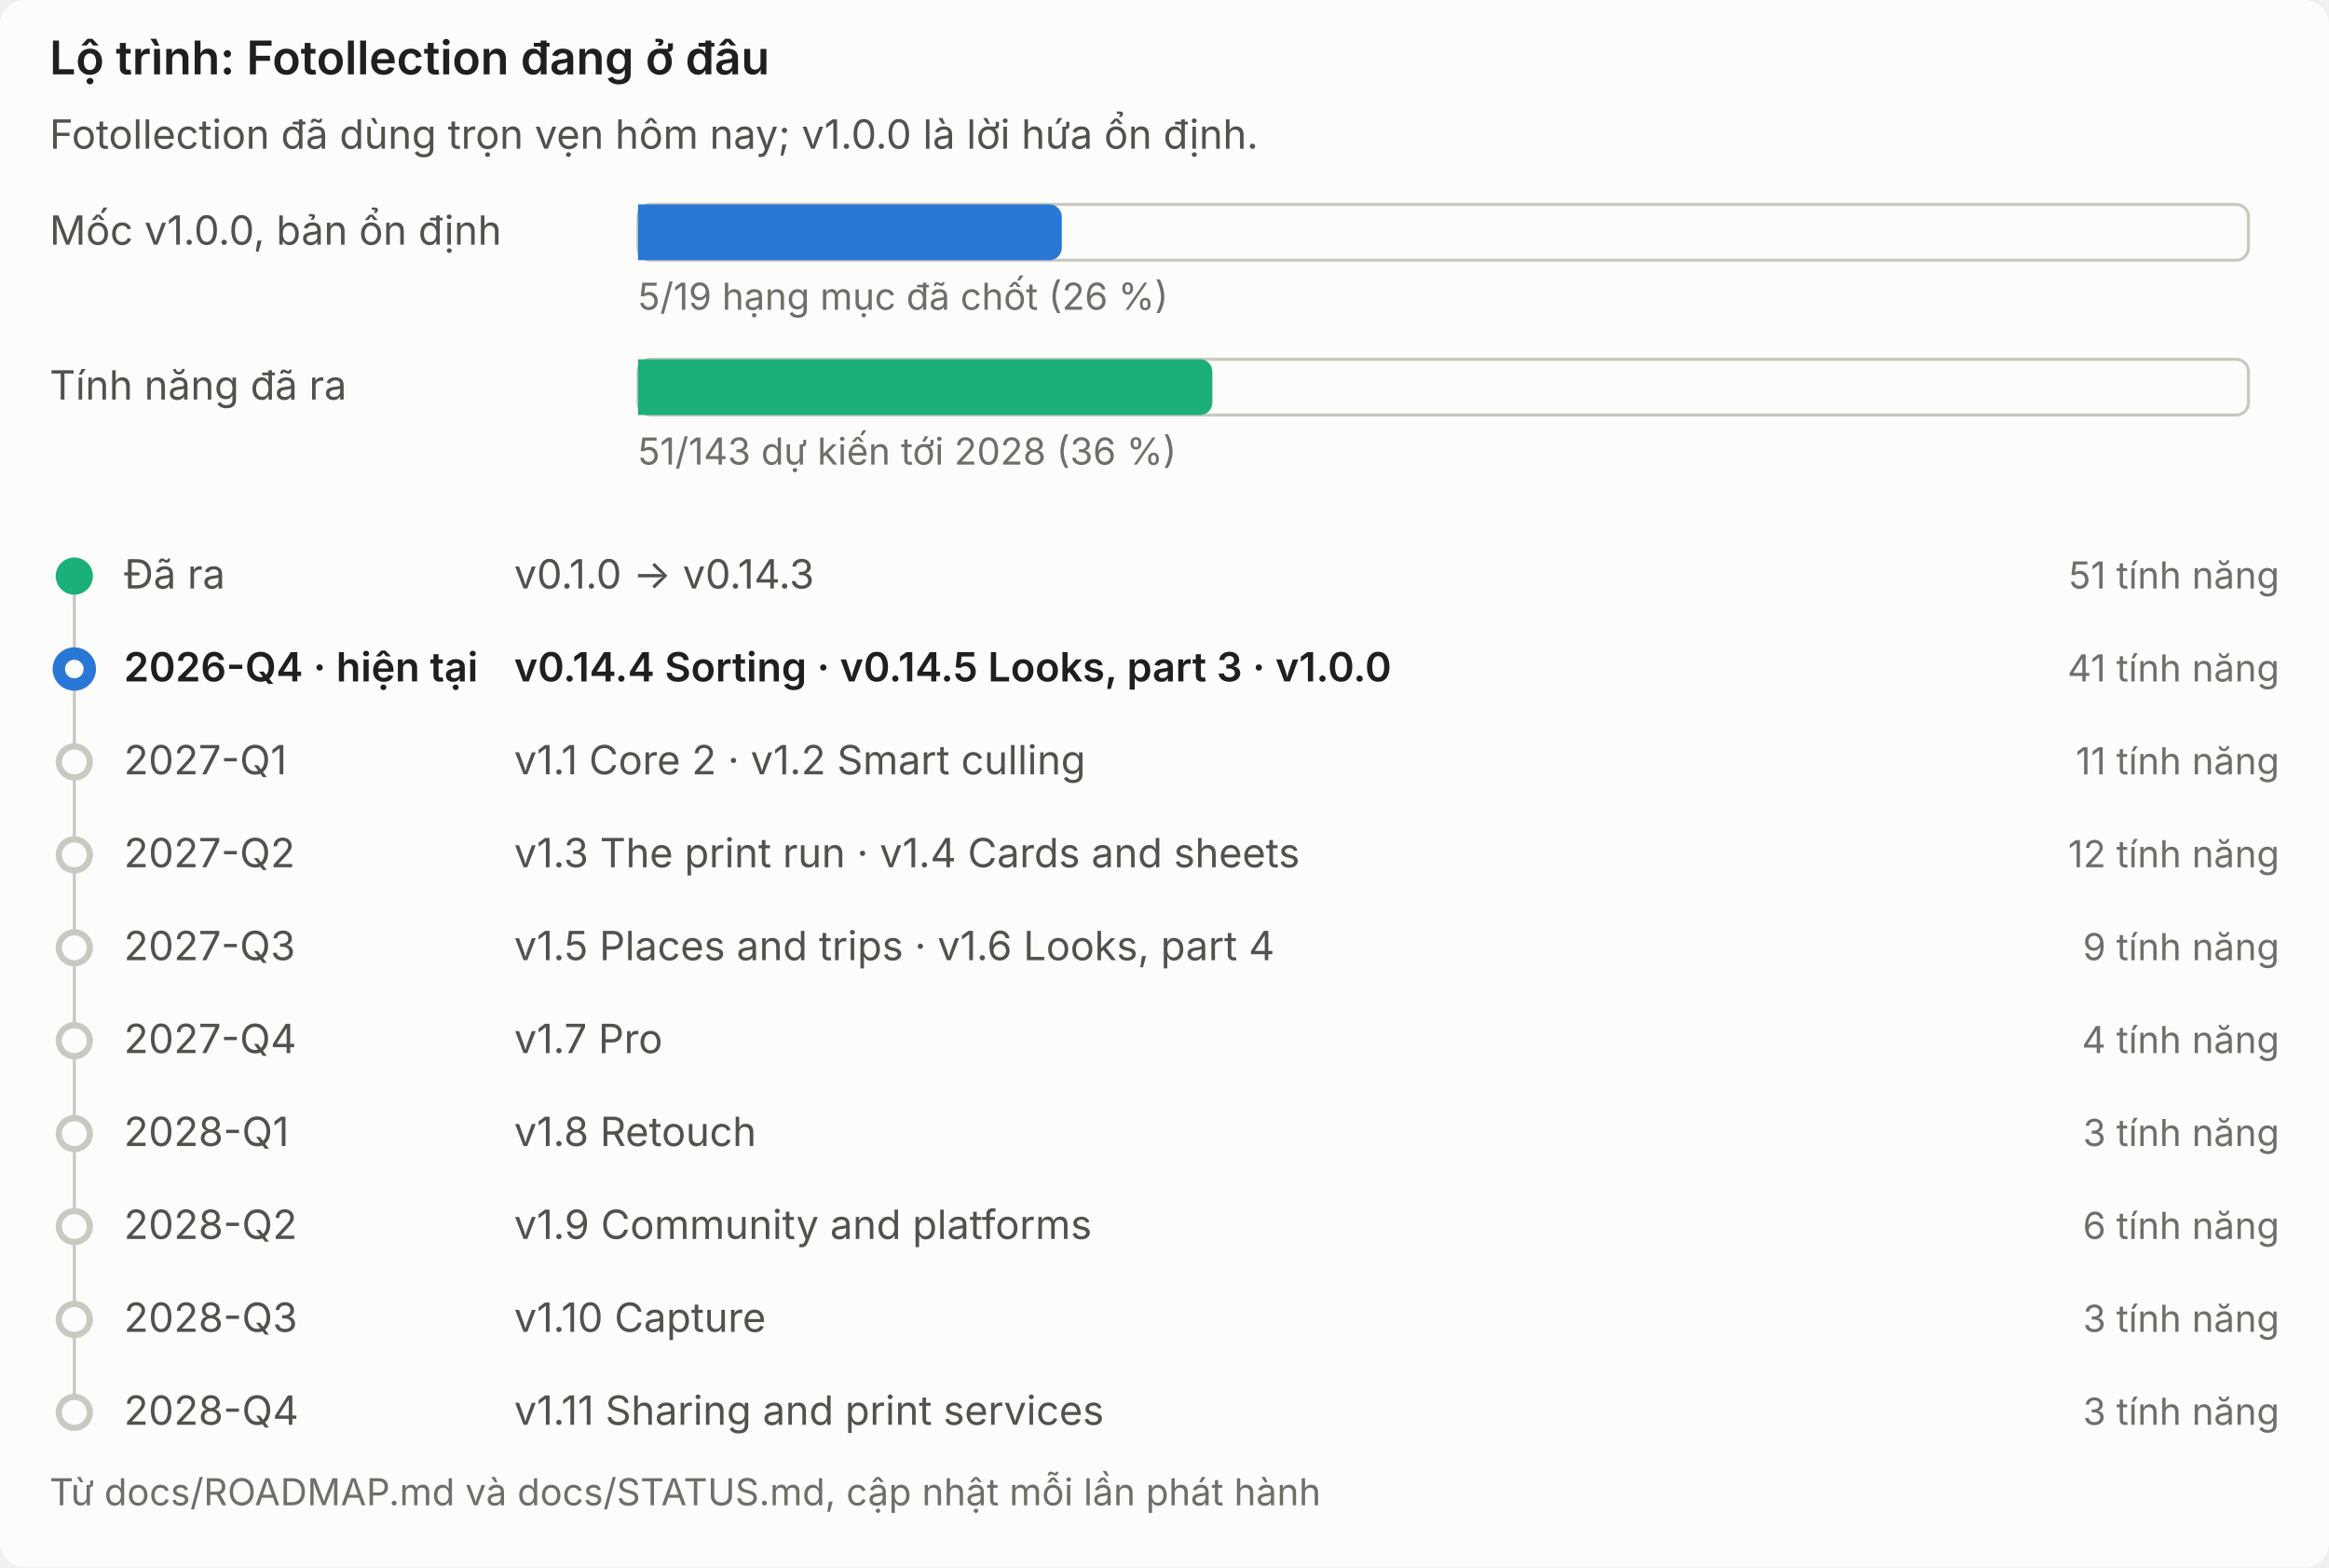
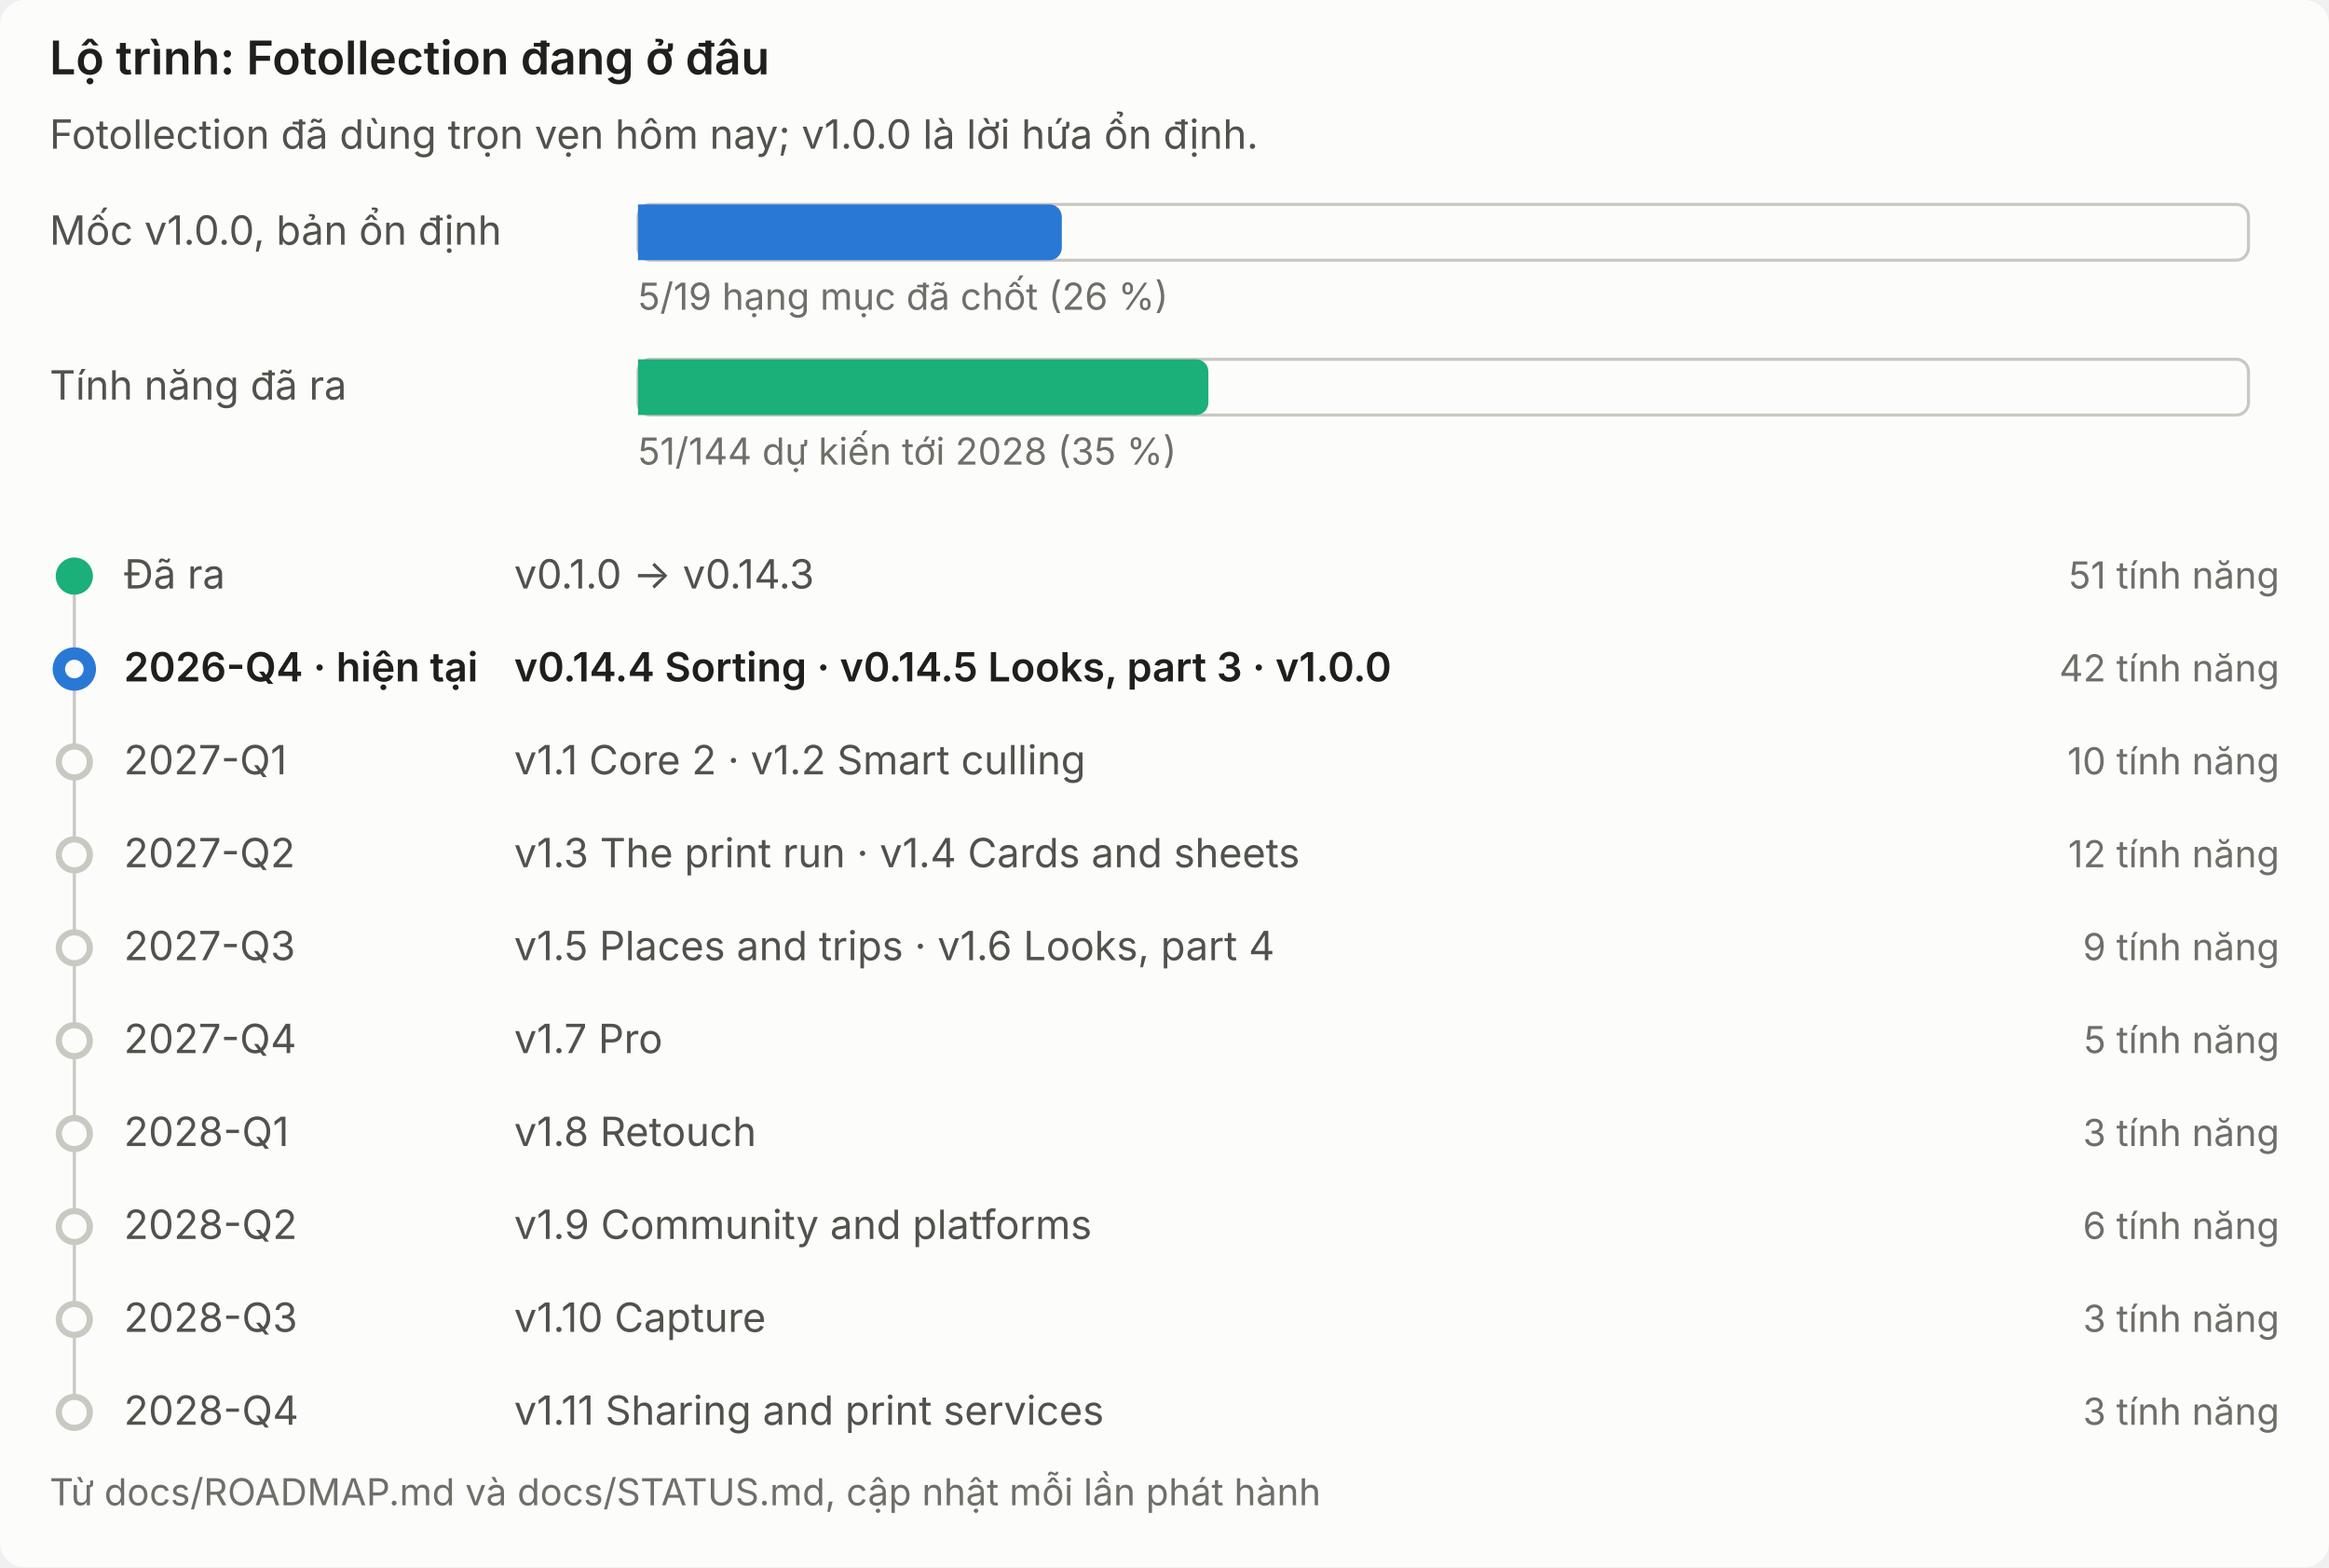
<svg xmlns="http://www.w3.org/2000/svg" viewBox="-16 -16 752 506" width="752" height="506" role="img" aria-labelledby="t d">
  <style>
  .bg{fill:#fcfcfb} .t1{fill:#1f1f1e;font:600 13px system-ui,-apple-system,Segoe UI,sans-serif}
  .t2{fill:#52514c;font:13px system-ui,-apple-system,Segoe UI,sans-serif}
  .t3{fill:#6f6e68;font:12px system-ui,-apple-system,Segoe UI,sans-serif}
  .h{font-size:15px} .num{font-variant-numeric:tabular-nums} .axis{stroke:#c9c8c1;stroke-width:1}
  .ref{stroke:#52514c;stroke-width:1.5;stroke-dasharray:4 3} .refw{stroke:#eb6834;stroke-width:1.5;stroke-dasharray:4 3}
  .s1{fill:#2a78d6} .old{fill-opacity:.45} .s2{fill:#eb6834} .s3{fill:#1baf7a} .s4{fill:#eda100} .s5{fill:#e87ba4} .gap{stroke:#fcfcfb;stroke-width:2}
  .in{fill:#fff}
  @media (prefers-color-scheme: dark){
    .bg{fill:#1a1a19} .t1{fill:#f0efec} .t2{fill:#c3c2b7} .t3{fill:#9d9c93} .axis{stroke:#45443f}
    .ref{stroke:#c3c2b7} .refw{stroke:#d95926}
    .s1{fill:#3987e5} .s2{fill:#d95926} .s3{fill:#199e70} .s4{fill:#c98500} .s5{fill:#d55181} .gap{stroke:#1a1a19}
  }
</style>
  <rect class="bg" x="-16" y="-16" width="752" height="506" rx="8" />
  <text class="t1 h" x="0" y="8">Lộ trình: Fotollection đang ở đâu</text>
  <text class="t2" x="0" y="32">Fotollection đã dùng trọn vẹn hôm nay; v1.0.0 là lời hứa ổn định.</text>
  <text class="t2" x="0" y="63">Mốc v1.0.0, bản ổn định</text>
  <rect class="axis" x="190" y="50" width="520" height="18" rx="4" fill="none" />
  <path class="s1" d="M190 50h132.842a4 4 0 0 1 4 4v10a4 4 0 0 1 -4 4h-132.842z" />
  <text class="t3 num" x="190" y="84">5/19 hạng mục đã chốt (26 %)</text>
  <text class="t2" x="0" y="113">Tính năng đã ra</text>
  <rect class="axis" x="190" y="100" width="520" height="18" rx="4" fill="none" />
-   <path class="s3" d="M190 100h181.455a4 4 0 0 1 4 4v10a4 4 0 0 1 -4 4h-181.455z" />
-   <text class="t3 num" x="190" y="134">51/143 dự kiến tới 2028 (36 %)</text>
+   <path class="s3" d="M190 100h180.167a4 4 0 0 1 4 4v10a4 4 0 0 1 -4 4h-180.167z" />
+   <text class="t3 num" x="190" y="134">51/144 dự kiến tới 2028 (35 %)</text>
  <line class="axis" x1="8" x2="8" y1="170" y2="440" />
  <circle class="s3" cx="8" cy="170" r="6" />
  <text class="t2" x="24" y="174">Đã ra</text>
  <text class="t2" x="150" y="174">v0.1.0 → v0.14.3</text>
  <text class="t3 num" x="720" y="174" text-anchor="end">51 tính năng</text>
  <circle class="s1" cx="8" cy="200" r="7" />
  <circle class="bg" cx="8" cy="200" r="3" />
  <text class="t1" x="24" y="204">2026-Q4 · hiện tại</text>
  <text class="t1" x="150" y="204">v0.14.4 Sorting · v0.14.5 Looks, part 3 · v1.0.0</text>
-   <text class="t3 num" x="720" y="204" text-anchor="end">41 tính năng</text>
+   <text class="t3 num" x="720" y="204" text-anchor="end">42 tính năng</text>
  <circle class="bg axis" cx="8" cy="230" r="5" style="stroke-width:2" />
  <text class="t2" x="24" y="234">2027-Q1</text>
  <text class="t2" x="150" y="234">v1.1 Core 2 · v1.2 Smart culling</text>
-   <text class="t3 num" x="720" y="234" text-anchor="end">11 tính năng</text>
+   <text class="t3 num" x="720" y="234" text-anchor="end">10 tính năng</text>
  <circle class="bg axis" cx="8" cy="260" r="5" style="stroke-width:2" />
  <text class="t2" x="24" y="264">2027-Q2</text>
  <text class="t2" x="150" y="264">v1.3 The print run · v1.4 Cards and sheets</text>
  <text class="t3 num" x="720" y="264" text-anchor="end">12 tính năng</text>
  <circle class="bg axis" cx="8" cy="290" r="5" style="stroke-width:2" />
  <text class="t2" x="24" y="294">2027-Q3</text>
  <text class="t2" x="150" y="294">v1.5 Places and trips · v1.6 Looks, part 4</text>
  <text class="t3 num" x="720" y="294" text-anchor="end">9 tính năng</text>
  <circle class="bg axis" cx="8" cy="320" r="5" style="stroke-width:2" />
  <text class="t2" x="24" y="324">2027-Q4</text>
  <text class="t2" x="150" y="324">v1.7 Pro</text>
-   <text class="t3 num" x="720" y="324" text-anchor="end">4 tính năng</text>
+   <text class="t3 num" x="720" y="324" text-anchor="end">5 tính năng</text>
  <circle class="bg axis" cx="8" cy="350" r="5" style="stroke-width:2" />
  <text class="t2" x="24" y="354">2028-Q1</text>
  <text class="t2" x="150" y="354">v1.8 Retouch</text>
  <text class="t3 num" x="720" y="354" text-anchor="end">3 tính năng</text>
  <circle class="bg axis" cx="8" cy="380" r="5" style="stroke-width:2" />
  <text class="t2" x="24" y="384">2028-Q2</text>
  <text class="t2" x="150" y="384">v1.9 Community and platforms</text>
  <text class="t3 num" x="720" y="384" text-anchor="end">6 tính năng</text>
  <circle class="bg axis" cx="8" cy="410" r="5" style="stroke-width:2" />
  <text class="t2" x="24" y="414">2028-Q3</text>
  <text class="t2" x="150" y="414">v1.10 Capture</text>
  <text class="t3 num" x="720" y="414" text-anchor="end">3 tính năng</text>
  <circle class="bg axis" cx="8" cy="440" r="5" style="stroke-width:2" />
  <text class="t2" x="24" y="444">2028-Q4</text>
  <text class="t2" x="150" y="444">v1.11 Sharing and print services</text>
  <text class="t3 num" x="720" y="444" text-anchor="end">3 tính năng</text>
  <text class="t3" x="0" y="470">Từ docs/ROADMAP.md và docs/STATUS.md, cập nhật mỗi lần phát hành</text>
</svg>
